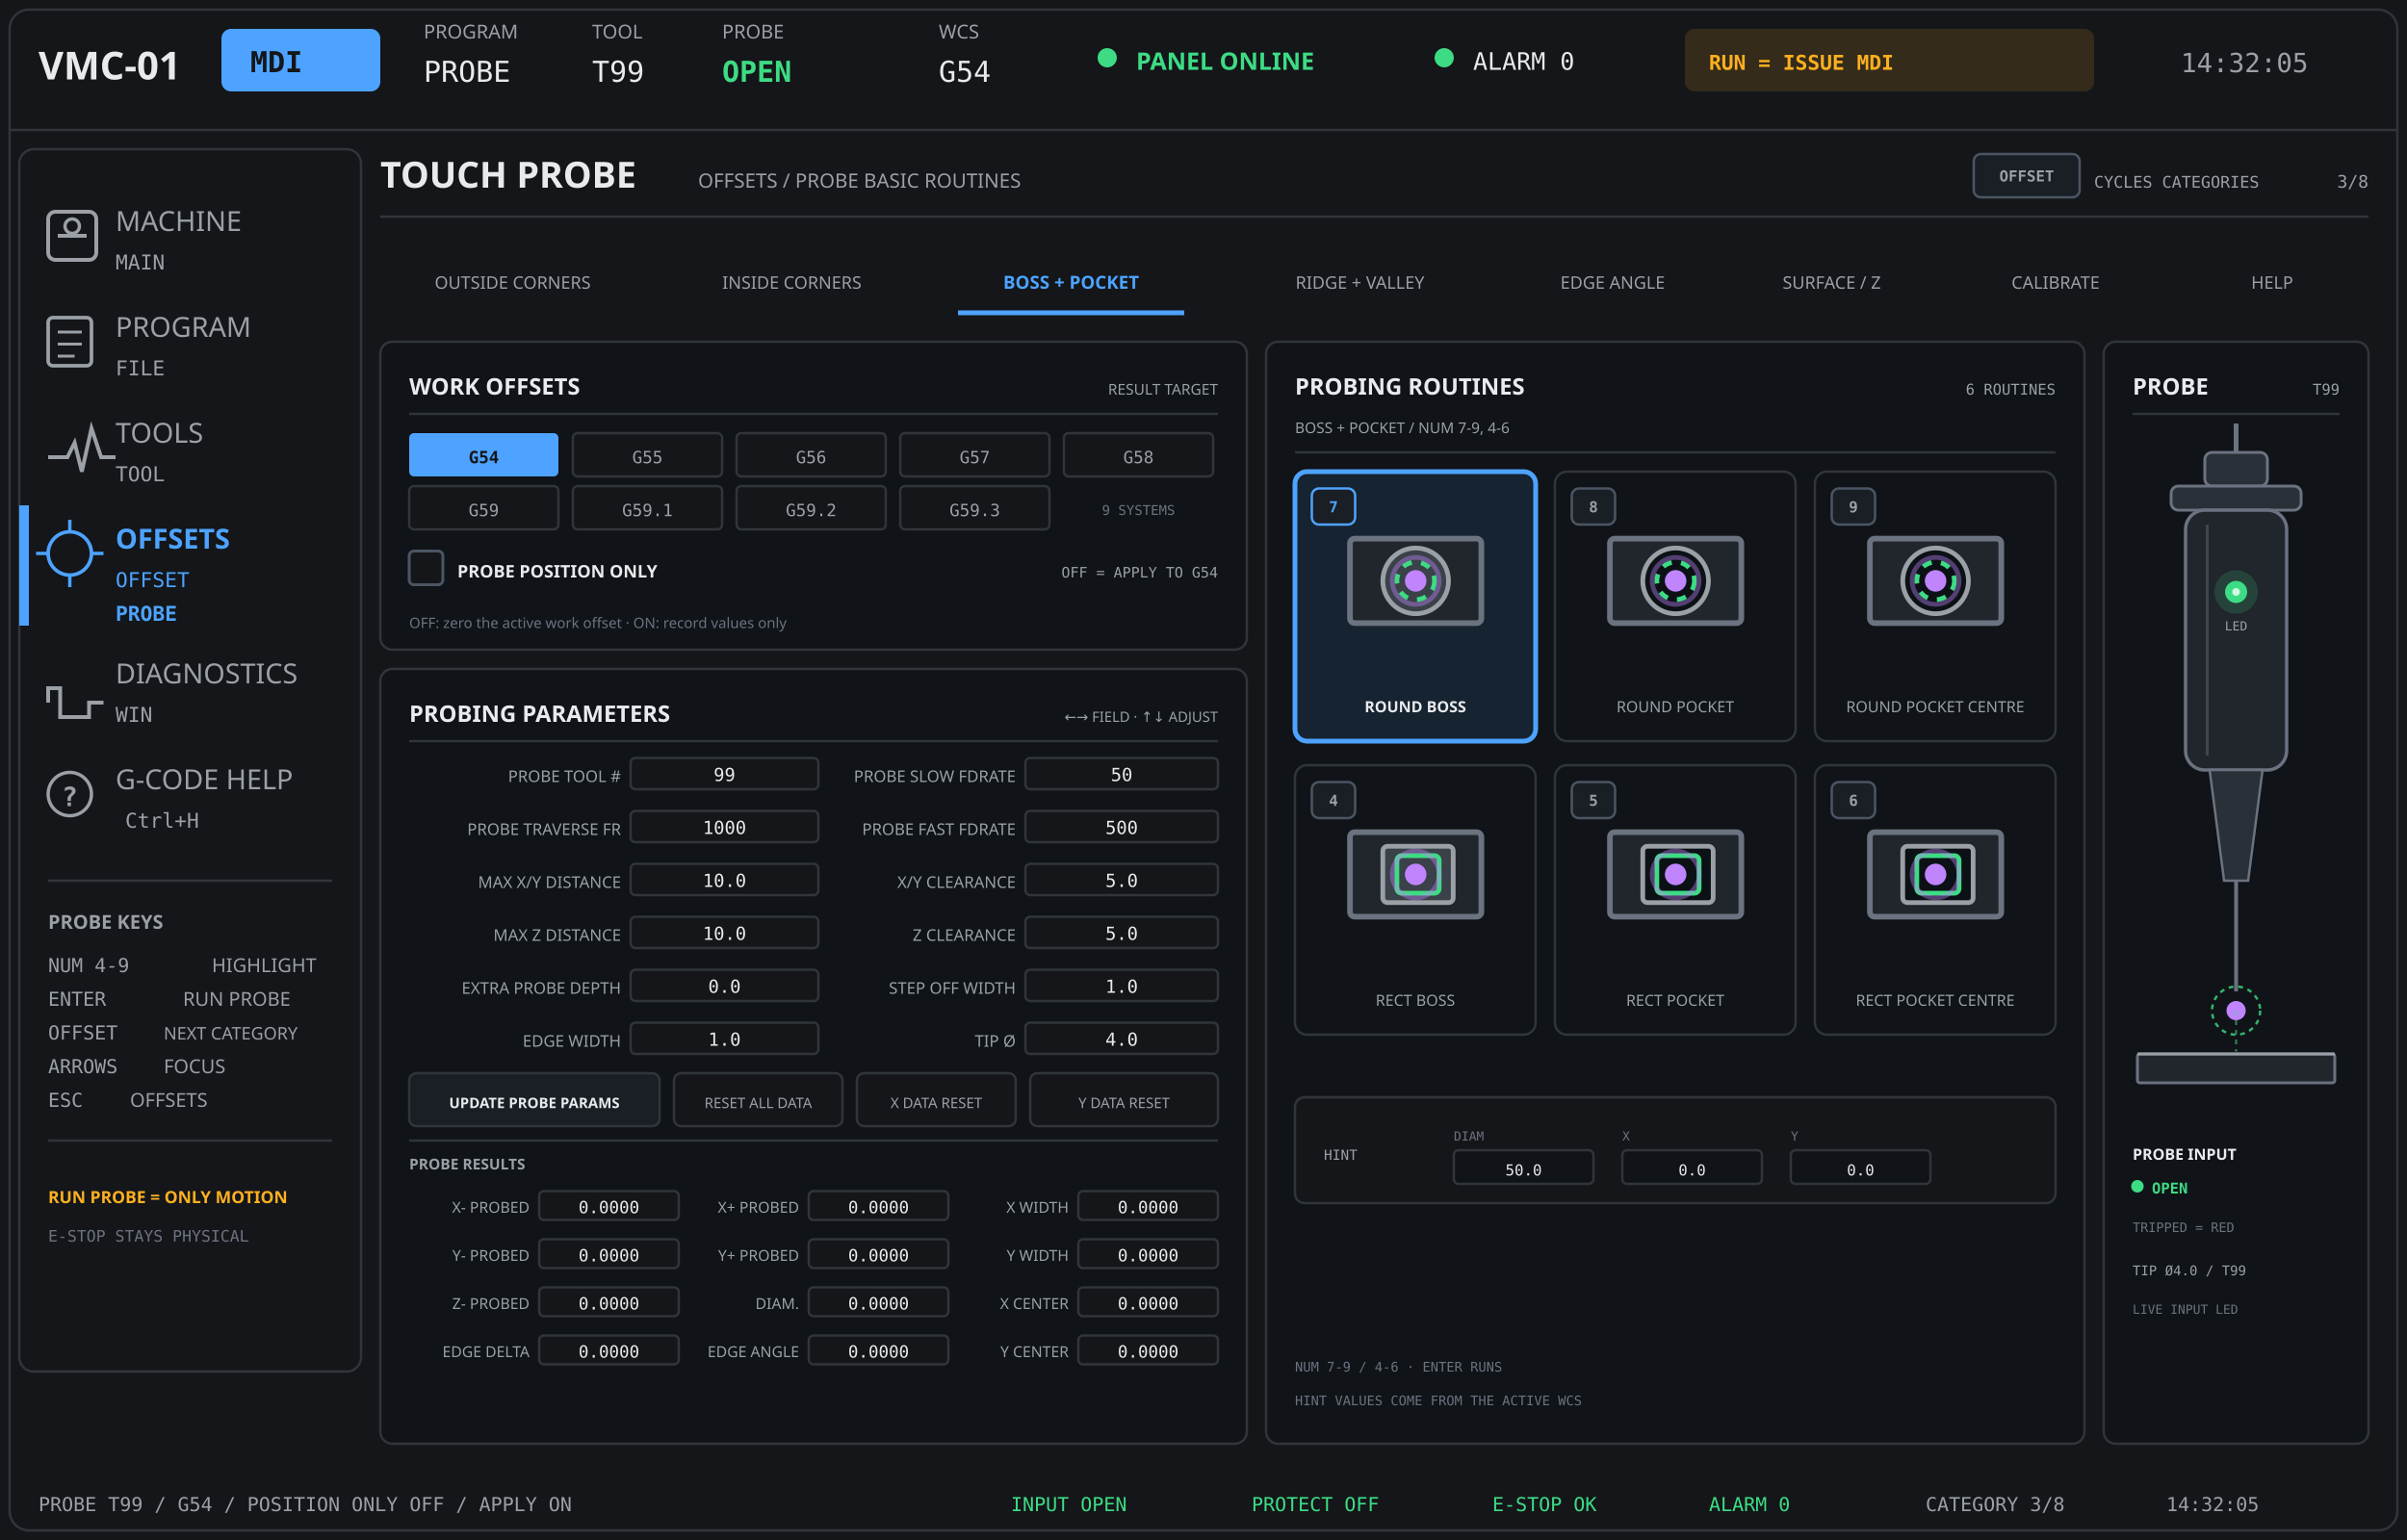
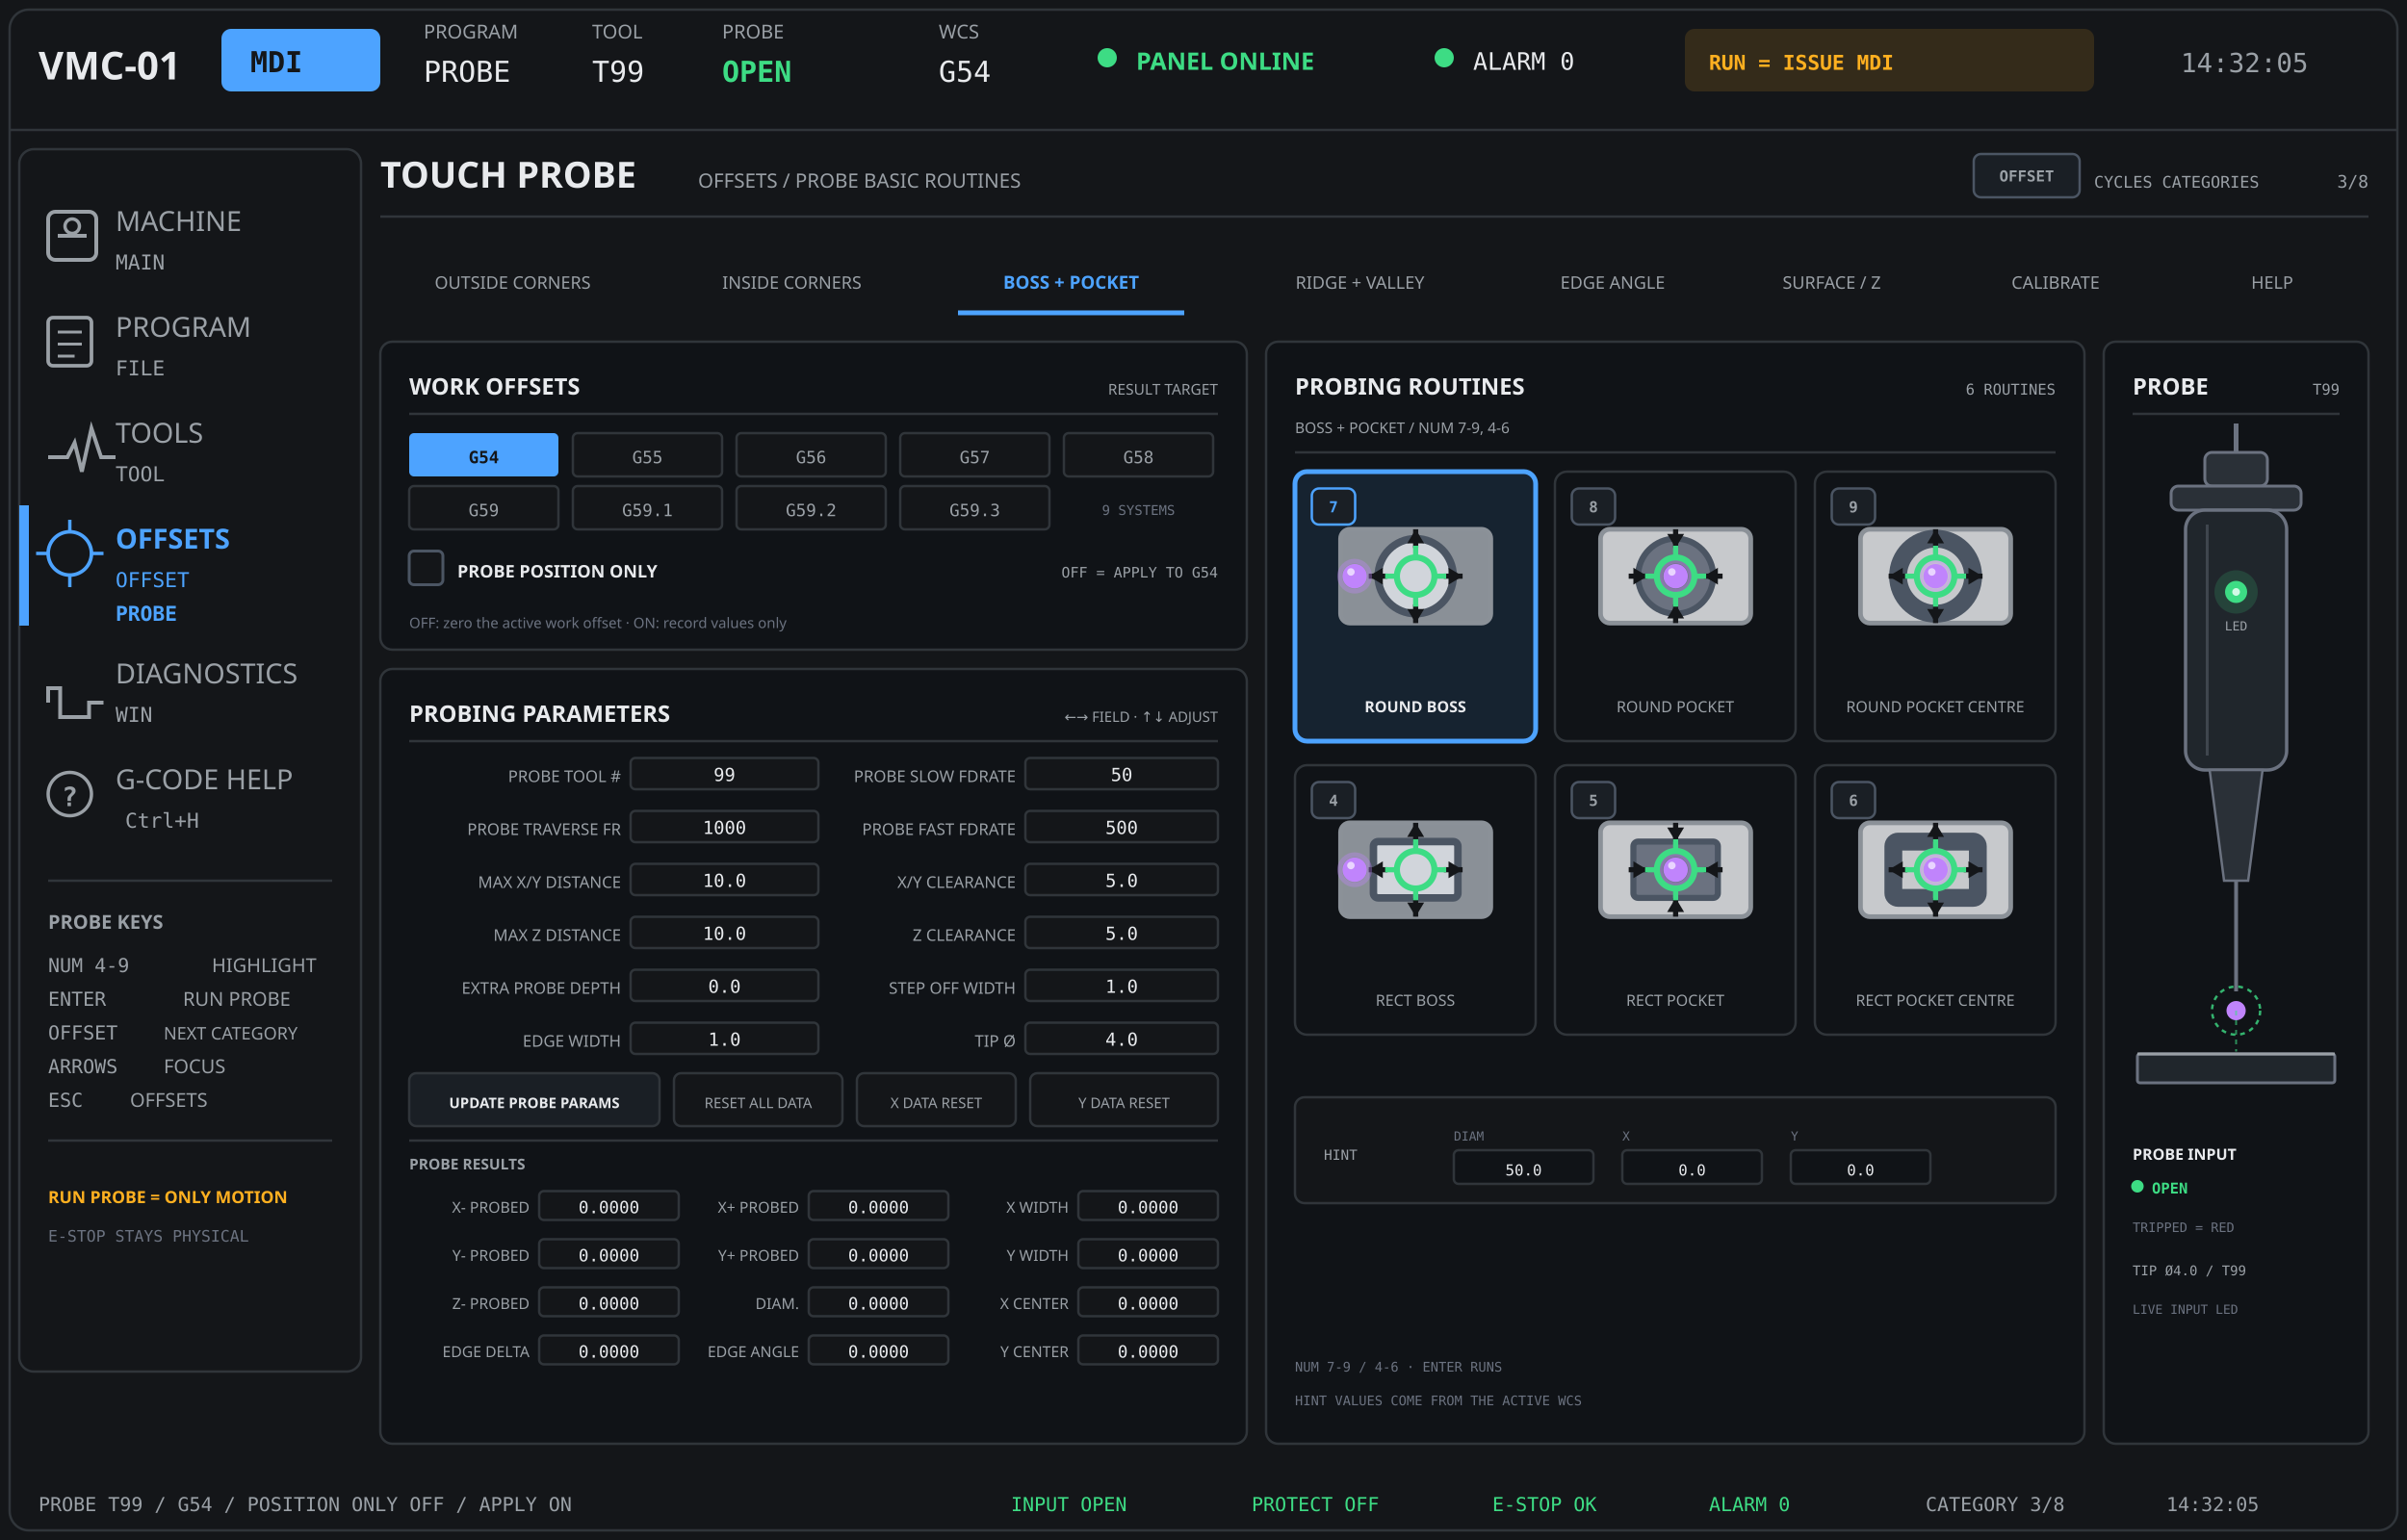
<svg xmlns="http://www.w3.org/2000/svg" viewBox="0 0 1000 640" width="1000" height="640">
  <rect x="0" y="0" width="1000" height="640" rx="0" fill="#141619" stroke="none" stroke-width="1" />
  <rect x="4" y="4" width="992" height="632" rx="8" fill="none" stroke="#30353a" stroke-width="1" />
  <line x1="4" y1="54" x2="996" y2="54" stroke="#30353a" stroke-width="1" />
  <text x="16" y="33" fill="#e8eaed" font-size="16" font-family="sans-serif" font-weight="700" text-anchor="start">VMC-01</text>
  <rect x="92" y="12" width="66" height="26" rx="4" fill="#4da3ff" stroke="none" stroke-width="1" />
  <text x="104" y="30" fill="#141619" font-size="12" font-family="monospace" font-weight="700" text-anchor="start">MDI</text>
  <text x="176" y="16" fill="#9aa0a6" font-size="8" font-family="sans-serif" text-anchor="start">PROGRAM</text>
  <text x="176" y="34" fill="#e8eaed" font-size="12" font-family="monospace" text-anchor="start">PROBE</text>
  <text x="246" y="16" fill="#9aa0a6" font-size="8" font-family="sans-serif" text-anchor="start">TOOL</text>
  <text x="246" y="34" fill="#e8eaed" font-size="12" font-family="monospace" text-anchor="start">T99</text>
  <text x="300" y="16" fill="#9aa0a6" font-size="8" font-family="sans-serif" text-anchor="start">PROBE</text>
  <text x="300" y="34" fill="#3ddc84" font-size="12" font-family="monospace" font-weight="700" text-anchor="start">OPEN</text>
  <text x="390" y="16" fill="#9aa0a6" font-size="8" font-family="sans-serif" text-anchor="start">WCS</text>
  <text x="390" y="34" fill="#e8eaed" font-size="12" font-family="monospace" text-anchor="start">G54</text>
  <circle cx="460" cy="24" r="4" fill="#3ddc84" />
  <text x="472" y="29" fill="#3ddc84" font-size="10" font-family="sans-serif" font-weight="700" text-anchor="start">PANEL ONLINE</text>
  <circle cx="600" cy="24" r="4" fill="#3ddc84" />
  <text x="612" y="29" fill="#e8eaed" font-size="10" font-family="monospace" text-anchor="start">ALARM 0</text>
  <rect x="700" y="12" width="170" height="26" rx="4" fill="#ffb020" stroke="none" stroke-width="0" opacity="0.14" />
  <text x="710" y="29" fill="#ffb020" font-size="8.5" font-family="monospace" font-weight="700" text-anchor="start">RUN = ISSUE MDI</text>
  <text x="906" y="30" fill="#9aa0a6" font-size="11" font-family="monospace" text-anchor="start">14:32:05</text>
  <rect x="8" y="62" width="142" height="508" rx="6" fill="#141619" stroke="#30353a" stroke-width="1" />
  <rect x="20" y="88" width="20" height="20" rx="3" fill="none" stroke="#9aa0a6" stroke-width="1.6" />
  <line x1="24" y1="98" x2="36" y2="98" stroke="#9aa0a6" stroke-width="1.6" />
  <circle cx="30" cy="94" r="3" fill="none" stroke="#9aa0a6" stroke-width="1.4" />
  <text x="48" y="96" fill="#9aa0a6" font-size="11.5" font-family="sans-serif" text-anchor="start">MACHINE</text>
  <text x="48" y="112" fill="#9aa0a6" font-size="8.5" font-family="monospace" text-anchor="start">MAIN</text>
  <rect x="20" y="132" width="18" height="20" rx="2" fill="none" stroke="#9aa0a6" stroke-width="1.5" />
  <line x1="24" y1="138" x2="34" y2="138" stroke="#9aa0a6" stroke-width="1.2" />
  <line x1="24" y1="143" x2="34" y2="143" stroke="#9aa0a6" stroke-width="1.2" />
  <line x1="24" y1="148" x2="31" y2="148" stroke="#9aa0a6" stroke-width="1.2" />
  <text x="48" y="140" fill="#9aa0a6" font-size="11.5" font-family="sans-serif" text-anchor="start">PROGRAM</text>
  <text x="48" y="156" fill="#9aa0a6" font-size="8.5" font-family="monospace" text-anchor="start">FILE</text>
  <path d="M20 190 L28 190 L31 184 L34 196 L38 178 L42 190 L48 190" fill="none" stroke="#9aa0a6" stroke-width="1.6" />
  <text x="48" y="184" fill="#9aa0a6" font-size="11.5" font-family="sans-serif" text-anchor="start">TOOLS</text>
  <text x="48" y="200" fill="#9aa0a6" font-size="8.5" font-family="monospace" text-anchor="start">TOOL</text>
  <rect x="8" y="210" width="4" height="50" rx="0" fill="#4da3ff" stroke="none" stroke-width="0" />
  <circle cx="29" cy="230" r="9" fill="none" stroke="#4da3ff" stroke-width="1.5" />
  <line x1="29" y1="216" x2="29" y2="221" stroke="#4da3ff" stroke-width="1.4" />
  <line x1="29" y1="239" x2="29" y2="244" stroke="#4da3ff" stroke-width="1.4" />
  <line x1="15" y1="230" x2="20" y2="230" stroke="#4da3ff" stroke-width="1.4" />
  <line x1="38" y1="230" x2="43" y2="230" stroke="#4da3ff" stroke-width="1.4" />
  <text x="48" y="228" fill="#4da3ff" font-size="11.5" font-family="sans-serif" font-weight="700" text-anchor="start">OFFSETS</text>
  <text x="48" y="244" fill="#4da3ff" font-size="8.5" font-family="monospace" text-anchor="start">OFFSET</text>
  <text x="48" y="258" fill="#4da3ff" font-size="8.5" font-family="monospace" font-weight="700" text-anchor="start">PROBE</text>
  <path d="M20 292 L20 286 L25 286 L25 298 L37 298 L37 292 L43 292" fill="none" stroke="#9aa0a6" stroke-width="1.6" />
  <text x="48" y="284" fill="#9aa0a6" font-size="11.5" font-family="sans-serif" text-anchor="start">DIAGNOSTICS</text>
  <text x="48" y="300" fill="#9aa0a6" font-size="8.5" font-family="monospace" text-anchor="start">WIN</text>
  <circle cx="29" cy="330" r="9" fill="none" stroke="#9aa0a6" stroke-width="1.4" />
  <text x="29" y="335" fill="#9aa0a6" font-size="11" font-family="monospace" font-weight="700" text-anchor="middle">?</text>
  <text x="48" y="328" fill="#9aa0a6" font-size="11.5" font-family="sans-serif" text-anchor="start">G-CODE HELP</text>
  <text x="52" y="344" fill="#9aa0a6" font-size="8.5" font-family="monospace" text-anchor="start">Ctrl+H</text>
  <line x1="20" y1="366" x2="138" y2="366" stroke="#30353a" stroke-width="1" />
  <text x="20" y="386" fill="#9aa0a6" font-size="8" font-family="sans-serif" font-weight="700" text-anchor="start">PROBE KEYS</text>
  <text x="20" y="404" fill="#9aa0a6" font-size="8" font-family="monospace" text-anchor="start">NUM 4-9</text>
  <text x="88" y="404" fill="#9aa0a6" font-size="8" font-family="sans-serif" text-anchor="start">HIGHLIGHT</text>
  <text x="20" y="418" fill="#9aa0a6" font-size="8" font-family="monospace" text-anchor="start">ENTER</text>
  <text x="76" y="418" fill="#9aa0a6" font-size="8" font-family="sans-serif" text-anchor="start">RUN PROBE</text>
  <text x="20" y="432" fill="#9aa0a6" font-size="8" font-family="monospace" text-anchor="start">OFFSET</text>
  <text x="68" y="432" fill="#9aa0a6" font-size="7.2" font-family="sans-serif" text-anchor="start">NEXT CATEGORY</text>
  <text x="20" y="446" fill="#9aa0a6" font-size="8" font-family="monospace" text-anchor="start">ARROWS</text>
  <text x="68" y="446" fill="#9aa0a6" font-size="8" font-family="sans-serif" text-anchor="start">FOCUS</text>
  <text x="20" y="460" fill="#9aa0a6" font-size="8" font-family="monospace" text-anchor="start">ESC</text>
  <text x="54" y="460" fill="#9aa0a6" font-size="8" font-family="sans-serif" text-anchor="start">OFFSETS</text>
  <line x1="20" y1="474" x2="138" y2="474" stroke="#30353a" stroke-width="1" />
  <text x="20" y="500" fill="#ffb020" font-size="7.0" font-family="sans-serif" font-weight="700" text-anchor="start">RUN PROBE = ONLY MOTION</text>
  <text x="20" y="516" fill="#6b7280" font-size="6.6" font-family="monospace" text-anchor="start">E-STOP STAYS PHYSICAL</text>
  <text x="158" y="78" fill="#e8eaed" font-size="15" font-family="sans-serif" font-weight="700" text-anchor="start">TOUCH PROBE</text>
  <text x="290" y="78" fill="#9aa0a6" font-size="8.2" font-family="sans-serif" text-anchor="start">OFFSETS / PROBE BASIC ROUTINES</text>
  <rect x="820" y="64" width="44" height="18" rx="3" fill="#1a1f25" stroke="#4b5563" stroke-width="1" />
  <text x="842.0" y="75.4" fill="#9aa0a6" font-size="6.3" font-family="monospace" font-weight="700" text-anchor="middle">OFFSET</text>
  <text x="870" y="78" fill="#9aa0a6" font-size="6.7" font-family="monospace" text-anchor="start">CYCLES CATEGORIES</text>
  <text x="984" y="78" fill="#9aa0a6" font-size="7.2" font-family="monospace" text-anchor="end">3/8</text>
  <line x1="158" y1="90" x2="984" y2="90" stroke="#30353a" stroke-width="1" />
  <text x="213.0" y="120" fill="#9aa0a6" font-size="7.2" font-family="sans-serif" text-anchor="middle">OUTSIDE CORNERS</text>
  <text x="329.0" y="120" fill="#9aa0a6" font-size="7.2" font-family="sans-serif" text-anchor="middle">INSIDE CORNERS</text>
  <text x="445.0" y="120" fill="#4da3ff" font-size="7.5" font-family="sans-serif" font-weight="700" text-anchor="middle">BOSS + POCKET</text>
  <line x1="398" y1="130" x2="492" y2="130" stroke="#4da3ff" stroke-width="2" />
  <text x="565.0" y="120" fill="#9aa0a6" font-size="7.2" font-family="sans-serif" text-anchor="middle">RIDGE + VALLEY</text>
  <text x="670.0" y="120" fill="#9aa0a6" font-size="7.2" font-family="sans-serif" text-anchor="middle">EDGE ANGLE</text>
  <text x="761.0" y="120" fill="#9aa0a6" font-size="7.2" font-family="sans-serif" text-anchor="middle">SURFACE / Z</text>
  <text x="854.0" y="120" fill="#9aa0a6" font-size="7.2" font-family="sans-serif" text-anchor="middle">CALIBRATE</text>
  <text x="944.0" y="120" fill="#9aa0a6" font-size="7.2" font-family="sans-serif" text-anchor="middle">HELP</text>
  <rect x="158" y="142" width="360" height="128" rx="5" fill="#101317" stroke="#30353a" stroke-width="1" />
  <text x="170" y="164" fill="#e8eaed" font-size="9.5" font-family="sans-serif" font-weight="700" text-anchor="start">WORK OFFSETS</text>
  <text x="506" y="164" fill="#9aa0a6" font-size="6.2" font-family="sans-serif" text-anchor="end">RESULT TARGET</text>
  <line x1="170" y1="172" x2="506" y2="172" stroke="#30353a" stroke-width="1" />
  <rect x="170" y="180" width="62" height="18" rx="2" fill="#4da3ff" stroke="none" stroke-width="1" />
  <text x="201" y="192.5" fill="#141619" font-size="7" font-family="monospace" font-weight="700" text-anchor="middle">G54</text>
  <rect x="238" y="180" width="62" height="18" rx="2" fill="#141619" stroke="#30353a" stroke-width="1" />
  <text x="269" y="192.5" fill="#9aa0a6" font-size="7" font-family="monospace" text-anchor="middle">G55</text>
  <rect x="306" y="180" width="62" height="18" rx="2" fill="#141619" stroke="#30353a" stroke-width="1" />
  <text x="337" y="192.5" fill="#9aa0a6" font-size="7" font-family="monospace" text-anchor="middle">G56</text>
  <rect x="374" y="180" width="62" height="18" rx="2" fill="#141619" stroke="#30353a" stroke-width="1" />
  <text x="405" y="192.5" fill="#9aa0a6" font-size="7" font-family="monospace" text-anchor="middle">G57</text>
  <rect x="442" y="180" width="62" height="18" rx="2" fill="#141619" stroke="#30353a" stroke-width="1" />
  <text x="473" y="192.5" fill="#9aa0a6" font-size="7" font-family="monospace" text-anchor="middle">G58</text>
  <rect x="170" y="202" width="62" height="18" rx="2" fill="#141619" stroke="#30353a" stroke-width="1" />
  <text x="201" y="214.5" fill="#9aa0a6" font-size="7" font-family="monospace" text-anchor="middle">G59</text>
  <rect x="238" y="202" width="62" height="18" rx="2" fill="#141619" stroke="#30353a" stroke-width="1" />
  <text x="269" y="214.5" fill="#9aa0a6" font-size="7" font-family="monospace" text-anchor="middle">G59.1</text>
  <rect x="306" y="202" width="62" height="18" rx="2" fill="#141619" stroke="#30353a" stroke-width="1" />
  <text x="337" y="214.5" fill="#9aa0a6" font-size="7" font-family="monospace" text-anchor="middle">G59.2</text>
  <rect x="374" y="202" width="62" height="18" rx="2" fill="#141619" stroke="#30353a" stroke-width="1" />
  <text x="405" y="214.5" fill="#9aa0a6" font-size="7" font-family="monospace" text-anchor="middle">G59.3</text>
  <text x="473" y="214" fill="#6b7280" font-size="5.6" font-family="monospace" text-anchor="middle">9 SYSTEMS</text>
  <rect x="170" y="229" width="14" height="14" rx="2" fill="#141619" stroke="#4b5563" stroke-width="1.2" />
  <text x="190" y="240" fill="#e8eaed" font-size="7.2" font-family="sans-serif" font-weight="700" text-anchor="start">PROBE POSITION ONLY</text>
  <text x="506" y="240" fill="#9aa0a6" font-size="6.0" font-family="monospace" text-anchor="end">OFF = APPLY TO G54</text>
  <text x="170" y="261" fill="#6b7280" font-size="6.0" font-family="sans-serif" text-anchor="start">OFF: zero the active work offset · ON: record values only</text>
  <rect x="158" y="278" width="360" height="322" rx="5" fill="#101317" stroke="#30353a" stroke-width="1" />
  <text x="170" y="300" fill="#e8eaed" font-size="9.5" font-family="sans-serif" font-weight="700" text-anchor="start">PROBING PARAMETERS</text>
  <text x="506" y="300" fill="#9aa0a6" font-size="5.9" font-family="sans-serif" text-anchor="end">←→ FIELD · ↑↓ ADJUST</text>
  <line x1="170" y1="308" x2="506" y2="308" stroke="#30353a" stroke-width="1" />
  <text x="258" y="325" fill="#9aa0a6" font-size="6.7" font-family="sans-serif" text-anchor="end">PROBE TOOL #</text>
  <rect x="262" y="315" width="78" height="13" rx="2" fill="#141619" stroke="#30353a" stroke-width="1" />
  <text x="301" y="324.6" fill="#e8eaed" font-size="7.5" font-family="monospace" text-anchor="middle">99</text>
  <text x="422" y="325" fill="#9aa0a6" font-size="6.7" font-family="sans-serif" text-anchor="end">PROBE SLOW FDRATE</text>
  <rect x="426" y="315" width="80" height="13" rx="2" fill="#141619" stroke="#30353a" stroke-width="1" />
  <text x="466" y="324.6" fill="#e8eaed" font-size="7.5" font-family="monospace" text-anchor="middle">50</text>
  <text x="258" y="347" fill="#9aa0a6" font-size="6.7" font-family="sans-serif" text-anchor="end">PROBE TRAVERSE FR</text>
  <rect x="262" y="337" width="78" height="13" rx="2" fill="#141619" stroke="#30353a" stroke-width="1" />
  <text x="301" y="346.6" fill="#e8eaed" font-size="7.5" font-family="monospace" text-anchor="middle">1000</text>
  <text x="422" y="347" fill="#9aa0a6" font-size="6.7" font-family="sans-serif" text-anchor="end">PROBE FAST FDRATE</text>
  <rect x="426" y="337" width="80" height="13" rx="2" fill="#141619" stroke="#30353a" stroke-width="1" />
  <text x="466" y="346.6" fill="#e8eaed" font-size="7.5" font-family="monospace" text-anchor="middle">500</text>
  <text x="258" y="369" fill="#9aa0a6" font-size="6.7" font-family="sans-serif" text-anchor="end">MAX X/Y DISTANCE</text>
  <rect x="262" y="359" width="78" height="13" rx="2" fill="#141619" stroke="#30353a" stroke-width="1" />
  <text x="301" y="368.6" fill="#e8eaed" font-size="7.5" font-family="monospace" text-anchor="middle">10.0</text>
  <text x="422" y="369" fill="#9aa0a6" font-size="6.7" font-family="sans-serif" text-anchor="end">X/Y CLEARANCE</text>
  <rect x="426" y="359" width="80" height="13" rx="2" fill="#141619" stroke="#30353a" stroke-width="1" />
  <text x="466" y="368.6" fill="#e8eaed" font-size="7.5" font-family="monospace" text-anchor="middle">5.0</text>
  <text x="258" y="391" fill="#9aa0a6" font-size="6.7" font-family="sans-serif" text-anchor="end">MAX Z DISTANCE</text>
  <rect x="262" y="381" width="78" height="13" rx="2" fill="#141619" stroke="#30353a" stroke-width="1" />
  <text x="301" y="390.6" fill="#e8eaed" font-size="7.5" font-family="monospace" text-anchor="middle">10.0</text>
  <text x="422" y="391" fill="#9aa0a6" font-size="6.7" font-family="sans-serif" text-anchor="end">Z CLEARANCE</text>
  <rect x="426" y="381" width="80" height="13" rx="2" fill="#141619" stroke="#30353a" stroke-width="1" />
  <text x="466" y="390.6" fill="#e8eaed" font-size="7.5" font-family="monospace" text-anchor="middle">5.0</text>
  <text x="258" y="413" fill="#9aa0a6" font-size="6.7" font-family="sans-serif" text-anchor="end">EXTRA PROBE DEPTH</text>
  <rect x="262" y="403" width="78" height="13" rx="2" fill="#141619" stroke="#30353a" stroke-width="1" />
  <text x="301" y="412.6" fill="#e8eaed" font-size="7.5" font-family="monospace" text-anchor="middle">0.0</text>
  <text x="422" y="413" fill="#9aa0a6" font-size="6.7" font-family="sans-serif" text-anchor="end">STEP OFF WIDTH</text>
  <rect x="426" y="403" width="80" height="13" rx="2" fill="#141619" stroke="#30353a" stroke-width="1" />
  <text x="466" y="412.6" fill="#e8eaed" font-size="7.5" font-family="monospace" text-anchor="middle">1.0</text>
  <text x="258" y="435" fill="#9aa0a6" font-size="6.7" font-family="sans-serif" text-anchor="end">EDGE WIDTH</text>
  <rect x="262" y="425" width="78" height="13" rx="2" fill="#141619" stroke="#30353a" stroke-width="1" />
  <text x="301" y="434.6" fill="#e8eaed" font-size="7.5" font-family="monospace" text-anchor="middle">1.0</text>
  <text x="422" y="435" fill="#9aa0a6" font-size="6.7" font-family="sans-serif" text-anchor="end">TIP Ø</text>
  <rect x="426" y="425" width="80" height="13" rx="2" fill="#141619" stroke="#30353a" stroke-width="1" />
  <text x="466" y="434.6" fill="#e8eaed" font-size="7.5" font-family="monospace" text-anchor="middle">4.0</text>
  <rect x="170" y="446" width="104" height="22" rx="3" fill="#1a1f25" stroke="#30353a" stroke-width="1" />
  <text x="222" y="460.5" fill="#e8eaed" font-size="6.0" font-family="sans-serif" font-weight="700" text-anchor="middle">UPDATE PROBE PARAMS</text>
  <rect x="280" y="446" width="70" height="22" rx="3" fill="#141619" stroke="#30353a" stroke-width="1" />
  <text x="315" y="460.5" fill="#9aa0a6" font-size="6.0" font-family="sans-serif" text-anchor="middle">RESET ALL DATA</text>
  <rect x="356" y="446" width="66" height="22" rx="3" fill="#141619" stroke="#30353a" stroke-width="1" />
  <text x="389" y="460.5" fill="#9aa0a6" font-size="6.0" font-family="sans-serif" text-anchor="middle">X DATA RESET</text>
  <rect x="428" y="446" width="78" height="22" rx="3" fill="#141619" stroke="#30353a" stroke-width="1" />
  <text x="467" y="460.5" fill="#9aa0a6" font-size="6.0" font-family="sans-serif" text-anchor="middle">Y DATA RESET</text>
  <line x1="170" y1="474" x2="506" y2="474" stroke="#30353a" stroke-width="1" />
  <text x="170" y="486" fill="#9aa0a6" font-size="6.2" font-family="sans-serif" font-weight="700" text-anchor="start">PROBE RESULTS</text>
  <text x="220" y="504" fill="#9aa0a6" font-size="6.3" font-family="sans-serif" text-anchor="end">X- PROBED</text>
  <rect x="224" y="495" width="58" height="12" rx="2" fill="#141619" stroke="#30353a" stroke-width="1" />
  <text x="253" y="504.2" fill="#e8eaed" font-size="7.0" font-family="monospace" text-anchor="middle">0.0000</text>
  <text x="332" y="504" fill="#9aa0a6" font-size="6.3" font-family="sans-serif" text-anchor="end">X+ PROBED</text>
  <rect x="336" y="495" width="58" height="12" rx="2" fill="#141619" stroke="#30353a" stroke-width="1" />
  <text x="365" y="504.2" fill="#e8eaed" font-size="7.0" font-family="monospace" text-anchor="middle">0.0000</text>
  <text x="444" y="504" fill="#9aa0a6" font-size="6.3" font-family="sans-serif" text-anchor="end">X WIDTH</text>
  <rect x="448" y="495" width="58" height="12" rx="2" fill="#141619" stroke="#30353a" stroke-width="1" />
  <text x="477" y="504.2" fill="#e8eaed" font-size="7.0" font-family="monospace" text-anchor="middle">0.0000</text>
  <text x="220" y="524" fill="#9aa0a6" font-size="6.3" font-family="sans-serif" text-anchor="end">Y- PROBED</text>
  <rect x="224" y="515" width="58" height="12" rx="2" fill="#141619" stroke="#30353a" stroke-width="1" />
  <text x="253" y="524.2" fill="#e8eaed" font-size="7.0" font-family="monospace" text-anchor="middle">0.0000</text>
  <text x="332" y="524" fill="#9aa0a6" font-size="6.3" font-family="sans-serif" text-anchor="end">Y+ PROBED</text>
  <rect x="336" y="515" width="58" height="12" rx="2" fill="#141619" stroke="#30353a" stroke-width="1" />
  <text x="365" y="524.2" fill="#e8eaed" font-size="7.0" font-family="monospace" text-anchor="middle">0.0000</text>
  <text x="444" y="524" fill="#9aa0a6" font-size="6.3" font-family="sans-serif" text-anchor="end">Y WIDTH</text>
  <rect x="448" y="515" width="58" height="12" rx="2" fill="#141619" stroke="#30353a" stroke-width="1" />
  <text x="477" y="524.2" fill="#e8eaed" font-size="7.0" font-family="monospace" text-anchor="middle">0.0000</text>
  <text x="220" y="544" fill="#9aa0a6" font-size="6.3" font-family="sans-serif" text-anchor="end">Z- PROBED</text>
  <rect x="224" y="535" width="58" height="12" rx="2" fill="#141619" stroke="#30353a" stroke-width="1" />
  <text x="253" y="544.2" fill="#e8eaed" font-size="7.0" font-family="monospace" text-anchor="middle">0.0000</text>
  <text x="332" y="544" fill="#9aa0a6" font-size="6.3" font-family="sans-serif" text-anchor="end">DIAM.</text>
  <rect x="336" y="535" width="58" height="12" rx="2" fill="#141619" stroke="#30353a" stroke-width="1" />
  <text x="365" y="544.2" fill="#e8eaed" font-size="7.0" font-family="monospace" text-anchor="middle">0.0000</text>
  <text x="444" y="544" fill="#9aa0a6" font-size="6.3" font-family="sans-serif" text-anchor="end">X CENTER</text>
  <rect x="448" y="535" width="58" height="12" rx="2" fill="#141619" stroke="#30353a" stroke-width="1" />
  <text x="477" y="544.2" fill="#e8eaed" font-size="7.0" font-family="monospace" text-anchor="middle">0.0000</text>
  <text x="220" y="564" fill="#9aa0a6" font-size="6.3" font-family="sans-serif" text-anchor="end">EDGE DELTA</text>
  <rect x="224" y="555" width="58" height="12" rx="2" fill="#141619" stroke="#30353a" stroke-width="1" />
  <text x="253" y="564.2" fill="#e8eaed" font-size="7.0" font-family="monospace" text-anchor="middle">0.0000</text>
  <text x="332" y="564" fill="#9aa0a6" font-size="6.3" font-family="sans-serif" text-anchor="end">EDGE ANGLE</text>
  <rect x="336" y="555" width="58" height="12" rx="2" fill="#141619" stroke="#30353a" stroke-width="1" />
  <text x="365" y="564.2" fill="#e8eaed" font-size="7.0" font-family="monospace" text-anchor="middle">0.0000</text>
  <text x="444" y="564" fill="#9aa0a6" font-size="6.3" font-family="sans-serif" text-anchor="end">Y CENTER</text>
  <rect x="448" y="555" width="58" height="12" rx="2" fill="#141619" stroke="#30353a" stroke-width="1" />
  <text x="477" y="564.2" fill="#e8eaed" font-size="7.0" font-family="monospace" text-anchor="middle">0.0000</text>
  <rect x="874" y="142" width="110" height="458" rx="5" fill="#101317" stroke="#30353a" stroke-width="1" />
  <text x="886" y="164" fill="#e8eaed" font-size="9.5" font-family="sans-serif" font-weight="700" text-anchor="start">PROBE</text>
  <text x="972" y="164" fill="#9aa0a6" font-size="6.2" font-family="monospace" text-anchor="end">T99</text>
  <line x1="886" y1="172" x2="972" y2="172" stroke="#30353a" stroke-width="1" />
  <line x1="929" y1="176" x2="929" y2="188" stroke="#6b7280" stroke-width="2" />
  <rect x="916" y="188" width="26" height="14" rx="3" fill="#2a3037" stroke="#6b7280" stroke-width="1.2" />
  <rect x="902" y="202" width="54" height="10" rx="3" fill="#2a3037" stroke="#6b7280" stroke-width="1.2" />
  <rect x="908" y="212" width="42" height="108" rx="8" fill="#20262c" stroke="#6b7280" stroke-width="1.4" />
  <line x1="917" y1="218" x2="917" y2="314" stroke="#3f464e" stroke-width="1.2" />
  <circle cx="929" cy="246" r="9" fill="#3ddc84" opacity="0.16" />
  <circle cx="929" cy="246" r="4.6" fill="#3ddc84" />
  <circle cx="929" cy="246" r="1.6" fill="#d1fae5" />
  <text x="929" y="262" fill="#9aa0a6" font-size="5.2" font-family="monospace" text-anchor="middle">LED</text>
  <path d="M918 320 L940 320 L934 366 L924 366 Z" fill="#2a3037" stroke="#6b7280" stroke-width="1" />
  <line x1="929" y1="366" x2="929" y2="412" stroke="#6b7280" stroke-width="1.6" />
  <circle cx="929" cy="420" r="4" fill="#c084fc" />
  <circle cx="929" cy="420" r="10" fill="none" stroke="#3ddc84" stroke-width="1" stroke-dasharray="2 2" opacity="0.8" />
  <line x1="929" y1="420" x2="929" y2="437" stroke="#3ddc84" stroke-width="0.8" stroke-dasharray="2 2" opacity="0.6" />
  <rect x="888" y="438" width="82" height="12" rx="1" fill="#20262c" stroke="#6b7280" stroke-width="1.2" />
  <line x1="888" y1="438" x2="970" y2="438" stroke="#9aa0a6" stroke-width="1.2" />
  <text x="886" y="482" fill="#e8eaed" font-size="6.4" font-family="sans-serif" font-weight="700" text-anchor="start">PROBE INPUT</text>
  <circle cx="888" cy="493" r="2.6" fill="#3ddc84" />
  <text x="894" y="496" fill="#3ddc84" font-size="6.2" font-family="monospace" font-weight="700" text-anchor="start">OPEN</text>
  <text x="886" y="512" fill="#6b7280" font-size="5.4" font-family="monospace" text-anchor="start">TRIPPED = RED</text>
  <text x="886" y="530" fill="#9aa0a6" font-size="5.6" font-family="monospace" text-anchor="start">TIP Ø4.0 / T99</text>
  <text x="886" y="546" fill="#6b7280" font-size="5.2" font-family="monospace" text-anchor="start">LIVE INPUT LED</text>
  <rect x="526" y="142" width="340" height="458" rx="5" fill="#101317" stroke="#30353a" stroke-width="1" />
  <text x="538" y="164" fill="#e8eaed" font-size="9.5" font-family="sans-serif" font-weight="700" text-anchor="start">PROBING ROUTINES</text>
  <text x="854" y="164" fill="#9aa0a6" font-size="6.2" font-family="monospace" text-anchor="end">6 ROUTINES</text>
  <text x="538" y="180" fill="#9aa0a6" font-size="6.2" font-family="sans-serif" text-anchor="start">BOSS + POCKET / NUM 7-9, 4-6</text>
  <line x1="538" y1="188" x2="854" y2="188" stroke="#30353a" stroke-width="1" />
  <rect x="538" y="196" width="100" height="112" rx="5" fill="#4da3ff" fill-opacity="0.11" stroke="#4da3ff" stroke-width="2" />
  <rect x="545" y="203" width="18" height="15" rx="3" fill="#1a1f25" stroke="#4da3ff" stroke-width="1" />
  <text x="554.0" y="212.9" fill="#4da3ff" font-size="6.3" font-family="monospace" font-weight="700" text-anchor="middle">7</text>
  <g transform="translate(555.0,218) scale(1.95)">
-     <rect x="3" y="3" width="28" height="18" rx="1" fill="#20262c" stroke="#6b7280" stroke-width="1.2" />
-     <circle cx="17" cy="12" r="7" fill="#3a4149" stroke="#9aa0a6" stroke-width="1" />
-     <circle cx="17" cy="12" r="4" fill="none" stroke="#3ddc84" stroke-width="1" stroke-dasharray="2 2" />
-     <circle cx="17" cy="12" r="5" fill="none" stroke="#c084fc" stroke-width="1" opacity="0.4" />
-     <circle cx="17" cy="12" r="2.3" fill="#c084fc" />
+     <rect x="1" y="1" width="32" height="20" rx="2" fill="#8a9097" stroke="#8b9198" stroke-width="1" />
+     <circle cx="17" cy="11" r="8" fill="#d1d5db" stroke="#4b5563" stroke-width="1.6" />
+     <line x1="17" y1="5" x2="17" y2="1" stroke="#141619" stroke-width="1.1" />
+     <polygon points="17,1 15.2,4 18.8,4" fill="#141619" />
+     <line x1="17" y1="17" x2="17" y2="21" stroke="#141619" stroke-width="1.1" />
+     <polygon points="17,21 15.2,18 18.8,18" fill="#141619" />
+     <line x1="11" y1="11" x2="7" y2="11" stroke="#141619" stroke-width="1.1" />
+     <polygon points="7,11 10,9.2 10,12.8" fill="#141619" />
+     <line x1="23" y1="11" x2="27" y2="11" stroke="#141619" stroke-width="1.1" />
+     <polygon points="27,11 24,9.2 24,12.8" fill="#141619" />
+     <circle cx="4" cy="11" r="3.2" fill="none" stroke="#c084fc" stroke-width="1" opacity="0.35" />
+     <circle cx="4" cy="11" r="2.6" fill="#c084fc" />
+     <circle cx="3.2" cy="10.1" r="0.8" fill="#e9d5ff" />
+     <circle cx="17" cy="11" r="4.0" fill="none" stroke="#3ddc84" stroke-width="1.3" />
+     <line x1="17" y1="7.0" x2="17" y2="4.5" stroke="#3ddc84" stroke-width="1.1" />
+     <line x1="17" y1="15.0" x2="17" y2="17.5" stroke="#3ddc84" stroke-width="1.1" />
+     <line x1="13.0" y1="11" x2="10.5" y2="11" stroke="#3ddc84" stroke-width="1.1" />
+     <line x1="21.0" y1="11" x2="23.5" y2="11" stroke="#3ddc84" stroke-width="1.1" />
  </g>
  <text x="588.0" y="296" fill="#e8eaed" font-size="6.4" font-family="sans-serif" font-weight="700" text-anchor="middle">ROUND BOSS</text>
  <rect x="646" y="196" width="100" height="112" rx="5" fill="#101317" stroke="#30353a" stroke-width="1" />
  <rect x="653" y="203" width="18" height="15" rx="3" fill="#1a1f25" stroke="#4b5563" stroke-width="1" />
  <text x="662.0" y="212.9" fill="#9aa0a6" font-size="6.3" font-family="monospace" font-weight="700" text-anchor="middle">8</text>
  <g transform="translate(663.0,218) scale(1.95)">
-     <rect x="3" y="3" width="28" height="18" rx="1" fill="#20262c" stroke="#6b7280" stroke-width="1.2" />
-     <circle cx="17" cy="12" r="7" fill="#0c1116" stroke="#9aa0a6" stroke-width="1" />
-     <circle cx="17" cy="12" r="4" fill="none" stroke="#3ddc84" stroke-width="1" stroke-dasharray="2 2" />
-     <circle cx="17" cy="12" r="5" fill="none" stroke="#c084fc" stroke-width="1" opacity="0.4" />
-     <circle cx="17" cy="12" r="2.3" fill="#c084fc" />
+     <rect x="1" y="1" width="32" height="20" rx="2" fill="#c7c9cc" stroke="#8b9198" stroke-width="1" />
+     <circle cx="17" cy="11" r="8" fill="#6b7280" stroke="#4b5563" stroke-width="1.3" />
+     <line x1="17" y1="1" x2="17" y2="5" stroke="#141619" stroke-width="1.1" />
+     <polygon points="17,5 15.2,2 18.8,2" fill="#141619" />
+     <line x1="17" y1="21" x2="17" y2="17" stroke="#141619" stroke-width="1.1" />
+     <polygon points="17,17 15.2,20 18.8,20" fill="#141619" />
+     <line x1="7" y1="11" x2="11" y2="11" stroke="#141619" stroke-width="1.1" />
+     <polygon points="11,11 8,9.2 8,12.8" fill="#141619" />
+     <line x1="27" y1="11" x2="23" y2="11" stroke="#141619" stroke-width="1.1" />
+     <polygon points="23,11 26,9.2 26,12.8" fill="#141619" />
+     <circle cx="17" cy="11" r="3.2" fill="none" stroke="#c084fc" stroke-width="1" opacity="0.35" />
+     <circle cx="17" cy="11" r="2.6" fill="#c084fc" />
+     <circle cx="16.2" cy="10.1" r="0.8" fill="#e9d5ff" />
+     <circle cx="17" cy="11" r="4.0" fill="none" stroke="#3ddc84" stroke-width="1.3" />
+     <line x1="17" y1="7.0" x2="17" y2="4.5" stroke="#3ddc84" stroke-width="1.1" />
+     <line x1="17" y1="15.0" x2="17" y2="17.5" stroke="#3ddc84" stroke-width="1.1" />
+     <line x1="13.0" y1="11" x2="10.5" y2="11" stroke="#3ddc84" stroke-width="1.1" />
+     <line x1="21.0" y1="11" x2="23.5" y2="11" stroke="#3ddc84" stroke-width="1.1" />
  </g>
  <text x="696.0" y="296" fill="#9aa0a6" font-size="6.4" font-family="sans-serif" text-anchor="middle">ROUND POCKET</text>
  <rect x="754" y="196" width="100" height="112" rx="5" fill="#101317" stroke="#30353a" stroke-width="1" />
  <rect x="761" y="203" width="18" height="15" rx="3" fill="#1a1f25" stroke="#4b5563" stroke-width="1" />
  <text x="770.0" y="212.9" fill="#9aa0a6" font-size="6.3" font-family="monospace" font-weight="700" text-anchor="middle">9</text>
  <g transform="translate(771.0,218) scale(1.95)">
-     <rect x="3" y="3" width="28" height="18" rx="1" fill="#20262c" stroke="#6b7280" stroke-width="1.2" />
-     <circle cx="17" cy="12" r="7" fill="#0c1116" stroke="#9aa0a6" stroke-width="1" />
-     <circle cx="17" cy="12" r="4" fill="none" stroke="#3ddc84" stroke-width="1" stroke-dasharray="2 2" />
-     <circle cx="17" cy="12" r="5" fill="none" stroke="#c084fc" stroke-width="1" opacity="0.4" />
-     <circle cx="17" cy="12" r="2.3" fill="#c084fc" />
+     <rect x="1" y="1" width="32" height="20" rx="2" fill="#c7c9cc" stroke="#8b9198" stroke-width="1" />
+     <circle cx="17" cy="11" r="9" fill="#c7c9cc" stroke="none" stroke-width="1" />
+     <circle cx="17" cy="11" r="8" fill="none" stroke="#4b5563" stroke-width="3.8" />
+     <line x1="17" y1="5" x2="17" y2="1" stroke="#141619" stroke-width="1.1" />
+     <polygon points="17,1 15.2,4 18.8,4" fill="#141619" />
+     <line x1="17" y1="17" x2="17" y2="21" stroke="#141619" stroke-width="1.1" />
+     <polygon points="17,21 15.2,18 18.8,18" fill="#141619" />
+     <line x1="11" y1="11" x2="7" y2="11" stroke="#141619" stroke-width="1.1" />
+     <polygon points="7,11 10,9.2 10,12.8" fill="#141619" />
+     <line x1="23" y1="11" x2="27" y2="11" stroke="#141619" stroke-width="1.1" />
+     <polygon points="27,11 24,9.2 24,12.8" fill="#141619" />
+     <circle cx="17" cy="11" r="3.2" fill="none" stroke="#c084fc" stroke-width="1" opacity="0.35" />
+     <circle cx="17" cy="11" r="2.6" fill="#c084fc" />
+     <circle cx="16.2" cy="10.1" r="0.8" fill="#e9d5ff" />
+     <circle cx="17" cy="11" r="4.0" fill="none" stroke="#3ddc84" stroke-width="1.3" />
+     <line x1="17" y1="7.0" x2="17" y2="4.5" stroke="#3ddc84" stroke-width="1.1" />
+     <line x1="17" y1="15.0" x2="17" y2="17.5" stroke="#3ddc84" stroke-width="1.1" />
+     <line x1="13.0" y1="11" x2="10.5" y2="11" stroke="#3ddc84" stroke-width="1.1" />
+     <line x1="21.0" y1="11" x2="23.5" y2="11" stroke="#3ddc84" stroke-width="1.1" />
  </g>
  <text x="804.0" y="296" fill="#9aa0a6" font-size="6.4" font-family="sans-serif" text-anchor="middle">ROUND POCKET CENTRE</text>
  <rect x="538" y="318" width="100" height="112" rx="5" fill="#101317" stroke="#30353a" stroke-width="1" />
  <rect x="545" y="325" width="18" height="15" rx="3" fill="#1a1f25" stroke="#4b5563" stroke-width="1" />
  <text x="554.0" y="334.9" fill="#9aa0a6" font-size="6.3" font-family="monospace" font-weight="700" text-anchor="middle">4</text>
  <g transform="translate(555.0,340) scale(1.95)">
-     <rect x="3" y="3" width="28" height="18" rx="1" fill="#20262c" stroke="#6b7280" stroke-width="1.2" />
-     <rect x="10" y="6" width="15" height="12" rx="1" fill="#3a4149" stroke="#9aa0a6" stroke-width="1" />
-     <rect x="13" y="8" width="9" height="8" rx="1" fill="none" stroke="#3ddc84" stroke-width="1" />
-     <circle cx="17" cy="12" r="5" fill="none" stroke="#c084fc" stroke-width="1" opacity="0.4" />
-     <circle cx="17" cy="12" r="2.3" fill="#c084fc" />
+     <rect x="1" y="1" width="32" height="20" rx="2" fill="#8a9097" stroke="#8b9198" stroke-width="1" />
+     <rect x="8" y="5" width="18" height="12" rx="1" fill="#d1d5db" stroke="#4b5563" stroke-width="1.6" />
+     <line x1="17" y1="5" x2="17" y2="1" stroke="#141619" stroke-width="1.1" />
+     <polygon points="17,1 15.2,4 18.8,4" fill="#141619" />
+     <line x1="17" y1="17" x2="17" y2="21" stroke="#141619" stroke-width="1.1" />
+     <polygon points="17,21 15.2,18 18.8,18" fill="#141619" />
+     <line x1="11" y1="11" x2="7" y2="11" stroke="#141619" stroke-width="1.1" />
+     <polygon points="7,11 10,9.2 10,12.8" fill="#141619" />
+     <line x1="23" y1="11" x2="27" y2="11" stroke="#141619" stroke-width="1.1" />
+     <polygon points="27,11 24,9.2 24,12.8" fill="#141619" />
+     <circle cx="4" cy="11" r="3.2" fill="none" stroke="#c084fc" stroke-width="1" opacity="0.35" />
+     <circle cx="4" cy="11" r="2.6" fill="#c084fc" />
+     <circle cx="3.2" cy="10.1" r="0.8" fill="#e9d5ff" />
+     <circle cx="17" cy="11" r="4.0" fill="none" stroke="#3ddc84" stroke-width="1.3" />
+     <line x1="17" y1="7.0" x2="17" y2="4.5" stroke="#3ddc84" stroke-width="1.1" />
+     <line x1="17" y1="15.0" x2="17" y2="17.5" stroke="#3ddc84" stroke-width="1.1" />
+     <line x1="13.0" y1="11" x2="10.5" y2="11" stroke="#3ddc84" stroke-width="1.1" />
+     <line x1="21.0" y1="11" x2="23.5" y2="11" stroke="#3ddc84" stroke-width="1.1" />
  </g>
  <text x="588.0" y="418" fill="#9aa0a6" font-size="6.4" font-family="sans-serif" text-anchor="middle">RECT BOSS</text>
  <rect x="646" y="318" width="100" height="112" rx="5" fill="#101317" stroke="#30353a" stroke-width="1" />
  <rect x="653" y="325" width="18" height="15" rx="3" fill="#1a1f25" stroke="#4b5563" stroke-width="1" />
  <text x="662.0" y="334.9" fill="#9aa0a6" font-size="6.3" font-family="monospace" font-weight="700" text-anchor="middle">5</text>
  <g transform="translate(663.0,340) scale(1.95)">
-     <rect x="3" y="3" width="28" height="18" rx="1" fill="#20262c" stroke="#6b7280" stroke-width="1.2" />
-     <rect x="10" y="6" width="15" height="12" rx="1" fill="#0c1116" stroke="#9aa0a6" stroke-width="1" />
-     <rect x="13" y="8" width="9" height="8" rx="1" fill="none" stroke="#3ddc84" stroke-width="1" />
-     <circle cx="17" cy="12" r="5" fill="none" stroke="#c084fc" stroke-width="1" opacity="0.4" />
-     <circle cx="17" cy="12" r="2.3" fill="#c084fc" />
+     <rect x="1" y="1" width="32" height="20" rx="2" fill="#c7c9cc" stroke="#8b9198" stroke-width="1" />
+     <rect x="8" y="5" width="18" height="12" rx="1" fill="#6b7280" stroke="#4b5563" stroke-width="1.3" />
+     <line x1="17" y1="1" x2="17" y2="5" stroke="#141619" stroke-width="1.1" />
+     <polygon points="17,5 15.2,2 18.8,2" fill="#141619" />
+     <line x1="17" y1="21" x2="17" y2="17" stroke="#141619" stroke-width="1.1" />
+     <polygon points="17,17 15.2,20 18.8,20" fill="#141619" />
+     <line x1="7" y1="11" x2="11" y2="11" stroke="#141619" stroke-width="1.1" />
+     <polygon points="11,11 8,9.2 8,12.8" fill="#141619" />
+     <line x1="27" y1="11" x2="23" y2="11" stroke="#141619" stroke-width="1.1" />
+     <polygon points="23,11 26,9.2 26,12.8" fill="#141619" />
+     <circle cx="17" cy="11" r="3.2" fill="none" stroke="#c084fc" stroke-width="1" opacity="0.35" />
+     <circle cx="17" cy="11" r="2.6" fill="#c084fc" />
+     <circle cx="16.2" cy="10.1" r="0.8" fill="#e9d5ff" />
+     <circle cx="17" cy="11" r="4.0" fill="none" stroke="#3ddc84" stroke-width="1.3" />
+     <line x1="17" y1="7.0" x2="17" y2="4.5" stroke="#3ddc84" stroke-width="1.1" />
+     <line x1="17" y1="15.0" x2="17" y2="17.5" stroke="#3ddc84" stroke-width="1.1" />
+     <line x1="13.0" y1="11" x2="10.5" y2="11" stroke="#3ddc84" stroke-width="1.1" />
+     <line x1="21.0" y1="11" x2="23.5" y2="11" stroke="#3ddc84" stroke-width="1.1" />
  </g>
  <text x="696.0" y="418" fill="#9aa0a6" font-size="6.4" font-family="sans-serif" text-anchor="middle">RECT POCKET</text>
  <rect x="754" y="318" width="100" height="112" rx="5" fill="#101317" stroke="#30353a" stroke-width="1" />
  <rect x="761" y="325" width="18" height="15" rx="3" fill="#1a1f25" stroke="#4b5563" stroke-width="1" />
  <text x="770.0" y="334.9" fill="#9aa0a6" font-size="6.3" font-family="monospace" font-weight="700" text-anchor="middle">6</text>
  <g transform="translate(771.0,340) scale(1.95)">
-     <rect x="3" y="3" width="28" height="18" rx="1" fill="#20262c" stroke="#6b7280" stroke-width="1.2" />
-     <rect x="10" y="6" width="15" height="12" rx="1" fill="#0c1116" stroke="#9aa0a6" stroke-width="1" />
-     <rect x="13" y="8" width="9" height="8" rx="1" fill="none" stroke="#3ddc84" stroke-width="1" />
-     <circle cx="17" cy="12" r="5" fill="none" stroke="#c084fc" stroke-width="1" opacity="0.4" />
-     <circle cx="17" cy="12" r="2.3" fill="#c084fc" />
+     <rect x="1" y="1" width="32" height="20" rx="2" fill="#c7c9cc" stroke="#8b9198" stroke-width="1" />
+     <rect x="7" y="4" width="20" height="14" rx="0" fill="#c7c9cc" stroke="none" stroke-width="1" />
+     <rect x="8" y="5" width="18" height="12" rx="1" fill="none" stroke="#4b5563" stroke-width="3.8" />
+     <line x1="17" y1="5" x2="17" y2="1" stroke="#141619" stroke-width="1.1" />
+     <polygon points="17,1 15.2,4 18.8,4" fill="#141619" />
+     <line x1="17" y1="17" x2="17" y2="21" stroke="#141619" stroke-width="1.1" />
+     <polygon points="17,21 15.2,18 18.8,18" fill="#141619" />
+     <line x1="11" y1="11" x2="7" y2="11" stroke="#141619" stroke-width="1.1" />
+     <polygon points="7,11 10,9.2 10,12.8" fill="#141619" />
+     <line x1="23" y1="11" x2="27" y2="11" stroke="#141619" stroke-width="1.1" />
+     <polygon points="27,11 24,9.2 24,12.8" fill="#141619" />
+     <circle cx="17" cy="11" r="3.2" fill="none" stroke="#c084fc" stroke-width="1" opacity="0.35" />
+     <circle cx="17" cy="11" r="2.6" fill="#c084fc" />
+     <circle cx="16.2" cy="10.1" r="0.8" fill="#e9d5ff" />
+     <circle cx="17" cy="11" r="4.0" fill="none" stroke="#3ddc84" stroke-width="1.3" />
+     <line x1="17" y1="7.0" x2="17" y2="4.5" stroke="#3ddc84" stroke-width="1.1" />
+     <line x1="17" y1="15.0" x2="17" y2="17.5" stroke="#3ddc84" stroke-width="1.1" />
+     <line x1="13.0" y1="11" x2="10.5" y2="11" stroke="#3ddc84" stroke-width="1.1" />
+     <line x1="21.0" y1="11" x2="23.5" y2="11" stroke="#3ddc84" stroke-width="1.1" />
  </g>
  <text x="804.0" y="418" fill="#9aa0a6" font-size="6.4" font-family="sans-serif" text-anchor="middle">RECT POCKET CENTRE</text>
  <rect x="538" y="456" width="316" height="44" rx="4" fill="#141619" stroke="#30353a" stroke-width="1" />
  <text x="550" y="482" fill="#9aa0a6" font-size="5.8" font-family="monospace" text-anchor="start">HINT</text>
  <text x="604" y="474" fill="#6b7280" font-size="5.2" font-family="monospace" text-anchor="start">DIAM</text>
  <rect x="604" y="478" width="58" height="14" rx="2" fill="#101317" stroke="#30353a" stroke-width="1" />
  <text x="633" y="488.5" fill="#e8eaed" font-size="6.3" font-family="monospace" text-anchor="middle">50.0</text>
  <text x="674" y="474" fill="#6b7280" font-size="5.2" font-family="monospace" text-anchor="start">X</text>
  <rect x="674" y="478" width="58" height="14" rx="2" fill="#101317" stroke="#30353a" stroke-width="1" />
  <text x="703" y="488.5" fill="#e8eaed" font-size="6.3" font-family="monospace" text-anchor="middle">0.0</text>
  <text x="744" y="474" fill="#6b7280" font-size="5.2" font-family="monospace" text-anchor="start">Y</text>
  <rect x="744" y="478" width="58" height="14" rx="2" fill="#101317" stroke="#30353a" stroke-width="1" />
  <text x="773" y="488.5" fill="#e8eaed" font-size="6.3" font-family="monospace" text-anchor="middle">0.0</text>
  <text x="538" y="570" fill="#6b7280" font-size="5.5" font-family="monospace" text-anchor="start">NUM 7-9 / 4-6  ·  ENTER RUNS</text>
  <text x="538" y="584" fill="#6b7280" font-size="5.5" font-family="monospace" text-anchor="start">HINT VALUES COME FROM THE ACTIVE WCS</text>
  <text x="16" y="628" fill="#9aa0a6" font-size="8" font-family="monospace" text-anchor="start">PROBE T99 / G54 / POSITION ONLY OFF / APPLY ON</text>
  <text x="420" y="628" fill="#3ddc84" font-size="8" font-family="monospace" text-anchor="start">INPUT OPEN</text>
  <text x="520" y="628" fill="#3ddc84" font-size="8" font-family="monospace" text-anchor="start">PROTECT OFF</text>
  <text x="620" y="628" fill="#3ddc84" font-size="8" font-family="monospace" text-anchor="start">E-STOP OK</text>
  <text x="710" y="628" fill="#3ddc84" font-size="8" font-family="monospace" text-anchor="start">ALARM 0</text>
  <text x="800" y="628" fill="#9aa0a6" font-size="8" font-family="monospace" text-anchor="start">CATEGORY 3/8</text>
  <text x="900" y="628" fill="#9aa0a6" font-size="8" font-family="monospace" text-anchor="start">14:32:05</text>
</svg>
